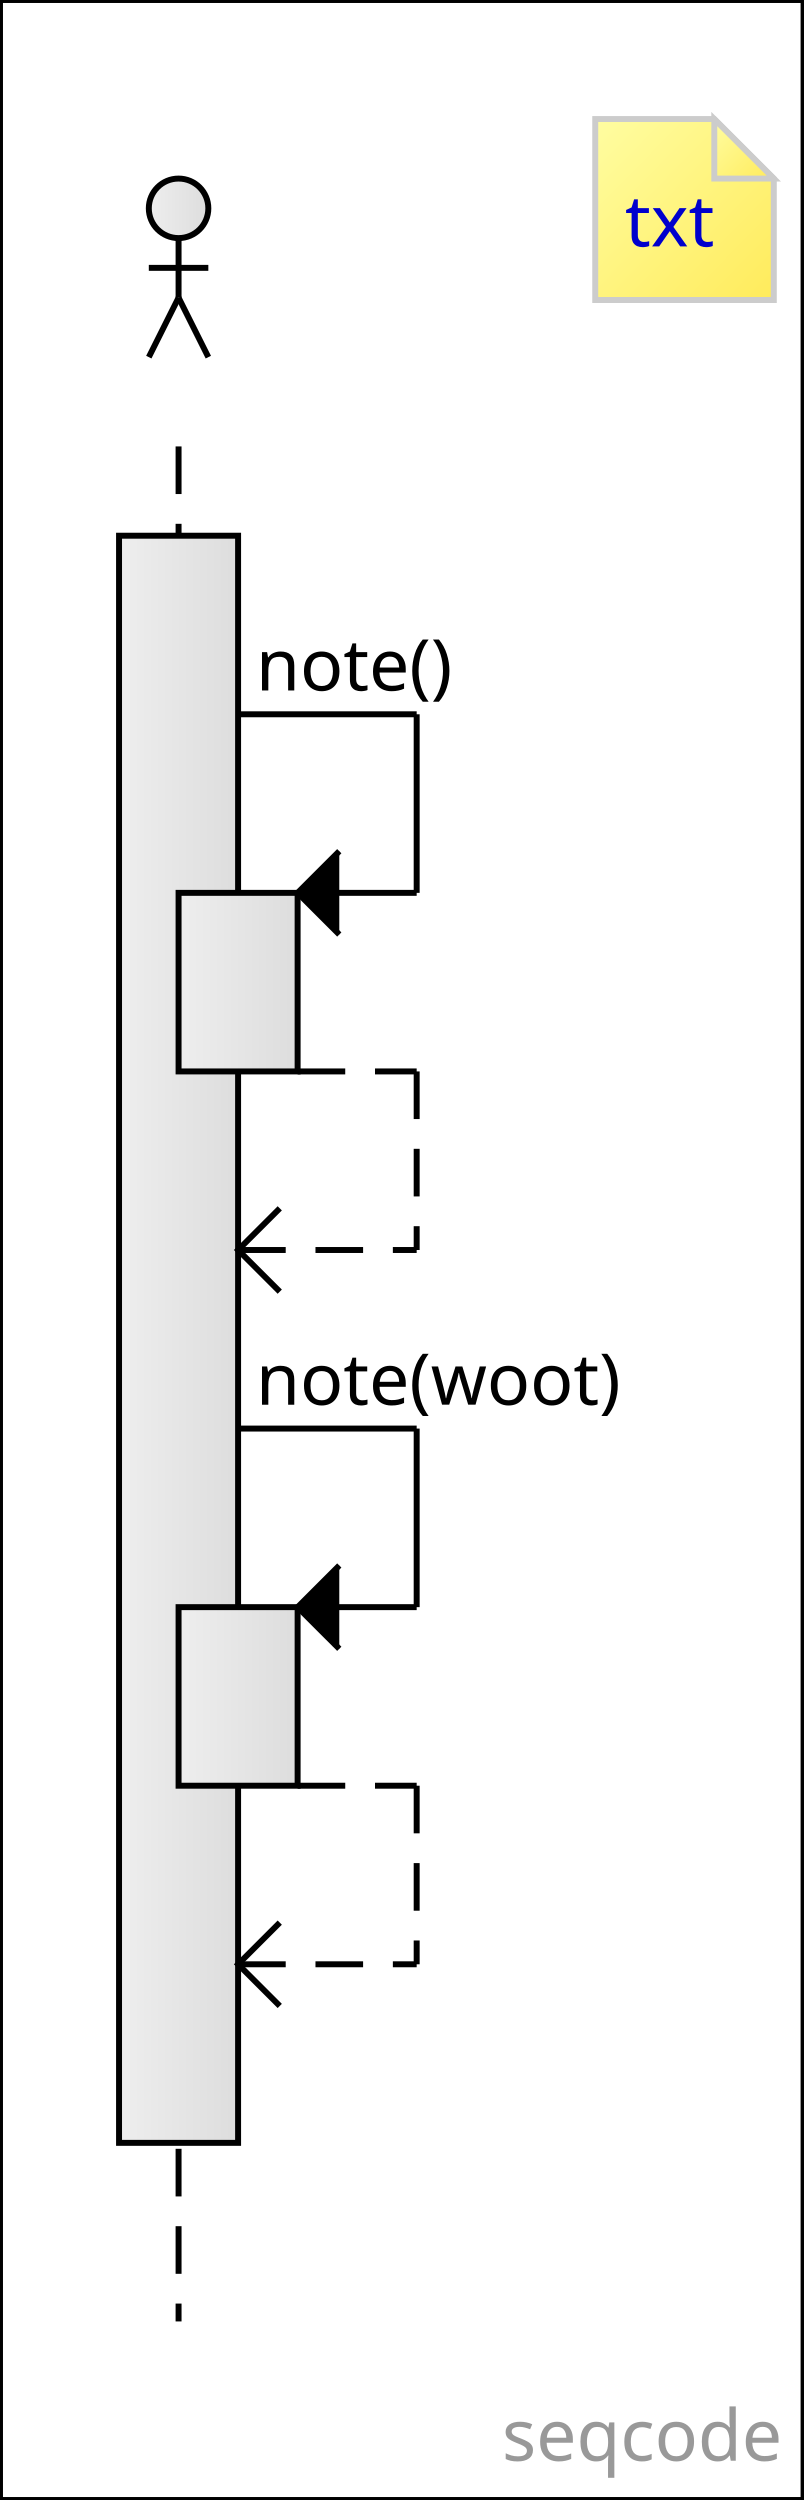
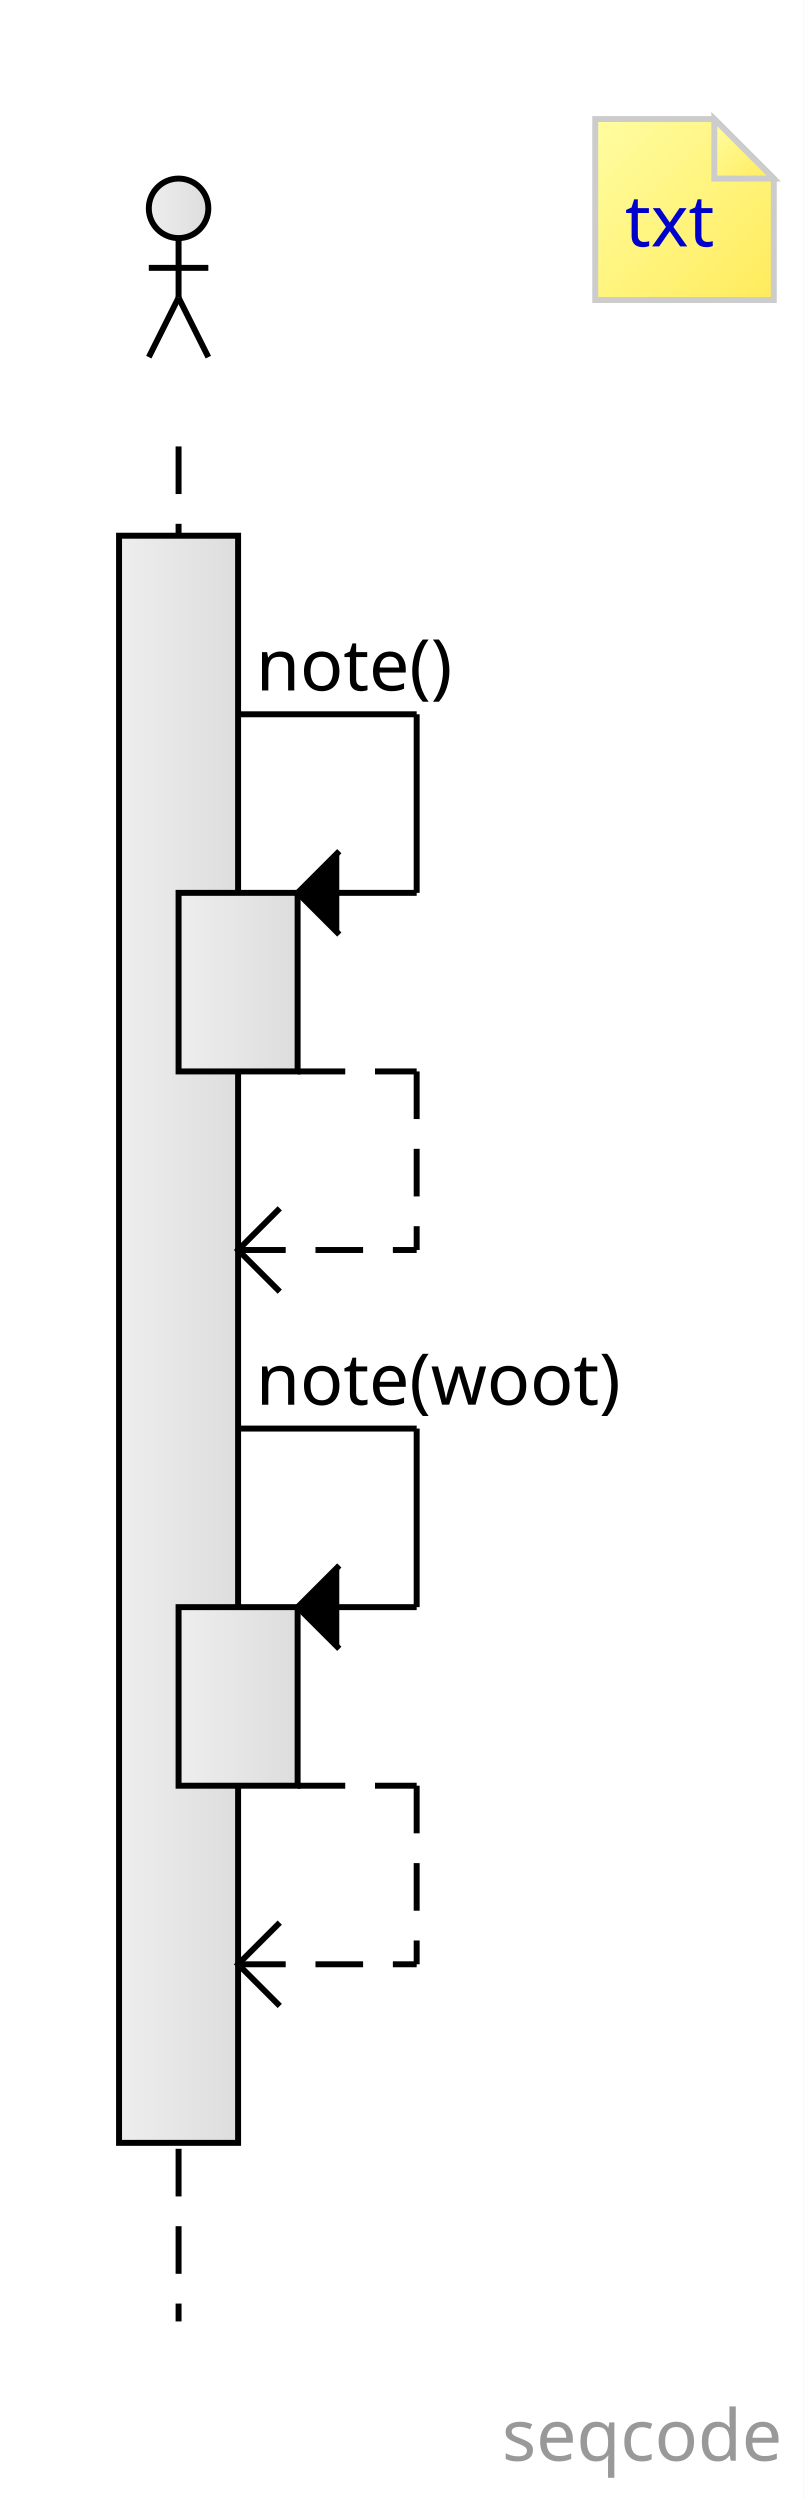
<svg xmlns="http://www.w3.org/2000/svg" version="1.1" width="135" height="420" viewBox="0 0 135 420">
  <defs>
    <linearGradient id="SvgjsLinearGradient1014">
      <stop stop-color="#eeeeee" offset="0" />
      <stop stop-color="#dddddd" offset="1" />
    </linearGradient>
    <linearGradient x1="0" y1="0" x2="1" y2="1" id="SvgjsLinearGradient1015">
      <stop stop-color="#fffda1" offset="0" />
      <stop stop-color="#ffeb5b" offset="1" />
    </linearGradient>
    <text id="seqcode">
note()

note(woot)

note(100,20,30,txt)
</text>
  </defs>
-   <rect width="135" height="420" fill="white" stroke-width="1" stroke="black" />
+   <rect width="135" height="420" fill="white" />
  <a href="https://seqcode.app" target="_blank">
    <text text-anchor="end" font-size="12" font-weight="100" font-family="sans-serif" fill="#999999" x="131.4" y="413.4">seqcode </text>
  </a>
  <line x1="30" y1="75" x2="30" y2="390" stroke-dasharray="8 5" stroke-width="1" stroke="black" />
  <g transform="matrix(1,0,0,1,0,0)">
    <rect width="20" height="270" x="20" y="90" fill="url(#SvgjsLinearGradient1014)" stroke-width="1" stroke="black" />
  </g>
  <g transform="matrix(1,0,0,1,0,0)">
    <rect width="20" height="30" x="30" y="150" fill="url(#SvgjsLinearGradient1014)" stroke-width="1" stroke="black" />
  </g>
  <g transform="matrix(1,0,0,1,0,0)">
    <rect width="20" height="30" x="30" y="270" fill="url(#SvgjsLinearGradient1014)" stroke-width="1" stroke="black" />
  </g>
  <g>
    <text text-anchor="start" font-size="12" font-weight="100" font-family="sans-serif" stroke-width="2" stroke="white" x="43" y="116">note()</text>
    <text text-anchor="start" font-size="12" font-weight="100" font-family="sans-serif" fill="black" x="43" y="116">note()</text>
  </g>
  <line x1="40" y1="120" x2="70" y2="120" stroke-width="1" stroke="black" />
  <line x1="70" y1="120" x2="70" y2="150" stroke-width="1" stroke="black" />
  <line x1="50" y1="150" x2="70" y2="150" stroke-width="1" stroke="black" />
  <polyline points="57,143 50,150 57,157" fill="black" stroke-width="1" stroke="black" />
  <g>
    <text text-anchor="start" font-size="12" font-weight="100" font-family="sans-serif" stroke-width="2" stroke="white" x="53" y="206" />
    <text text-anchor="start" font-size="12" font-weight="100" font-family="sans-serif" fill="black" x="53" y="206" />
  </g>
  <line x1="50" y1="180" x2="70" y2="180" stroke-dasharray="8 5" stroke-width="1" stroke="black" />
  <line x1="70" y1="180" x2="70" y2="210" stroke-dasharray="8 5" stroke-width="1" stroke="black" />
  <line x1="40" y1="210" x2="70" y2="210" stroke-dasharray="8 5" stroke-width="1" stroke="black" />
  <polyline points="47,203 40,210 47,217" fill="transparent" stroke-width="1" stroke="black" />
  <g>
    <text text-anchor="start" font-size="12" font-weight="100" font-family="sans-serif" stroke-width="2" stroke="white" x="43" y="236">note(woot)</text>
    <text text-anchor="start" font-size="12" font-weight="100" font-family="sans-serif" fill="black" x="43" y="236">note(woot)</text>
  </g>
  <line x1="40" y1="240" x2="70" y2="240" stroke-width="1" stroke="black" />
  <line x1="70" y1="240" x2="70" y2="270" stroke-width="1" stroke="black" />
  <line x1="50" y1="270" x2="70" y2="270" stroke-width="1" stroke="black" />
  <polyline points="57,263 50,270 57,277" fill="black" stroke-width="1" stroke="black" />
  <g>
    <text text-anchor="start" font-size="12" font-weight="100" font-family="sans-serif" stroke-width="2" stroke="white" x="53" y="326" />
    <text text-anchor="start" font-size="12" font-weight="100" font-family="sans-serif" fill="black" x="53" y="326" />
  </g>
  <line x1="50" y1="300" x2="70" y2="300" stroke-dasharray="8 5" stroke-width="1" stroke="black" />
  <line x1="70" y1="300" x2="70" y2="330" stroke-dasharray="8 5" stroke-width="1" stroke="black" />
  <line x1="40" y1="330" x2="70" y2="330" stroke-dasharray="8 5" stroke-width="1" stroke="black" />
  <polyline points="47,323 40,330 47,337" fill="transparent" stroke-width="1" stroke="black" />
  <g transform="matrix(1,0,0,1,30,45)">
    <circle r="5" cx="0" cy="-10" fill="url(#SvgjsLinearGradient1014)" stroke-width="1" stroke="black" />
    <line x1="-5" y1="0" x2="5" y2="0" stroke-width="1" stroke="black" />
    <line x1="0" y1="-5" x2="0" y2="5" stroke-width="1" stroke="black" />
    <line x1="-5" y1="15" x2="0" y2="5" stroke-width="1" stroke="black" />
    <line x1="0" y1="5" x2="5" y2="15" stroke-width="1" stroke="black" />
  </g>
  <g class="note">
    <polygon points="100,20 100,50.4 130,50.4 130,30 120,20" fill="url(#SvgjsLinearGradient1015)" stroke-width="1" stroke="#cccccc" />
    <polygon points="130,30 120,20 120,30" fill="url(#SvgjsLinearGradient1015)" stroke-width="1" stroke="#cccccc" />
    <text text-anchor="start" font-size="12" font-weight="100" font-family="verdana" fill="#0000cd" x="105" y="41.4">txt</text>
  </g>
</svg>
